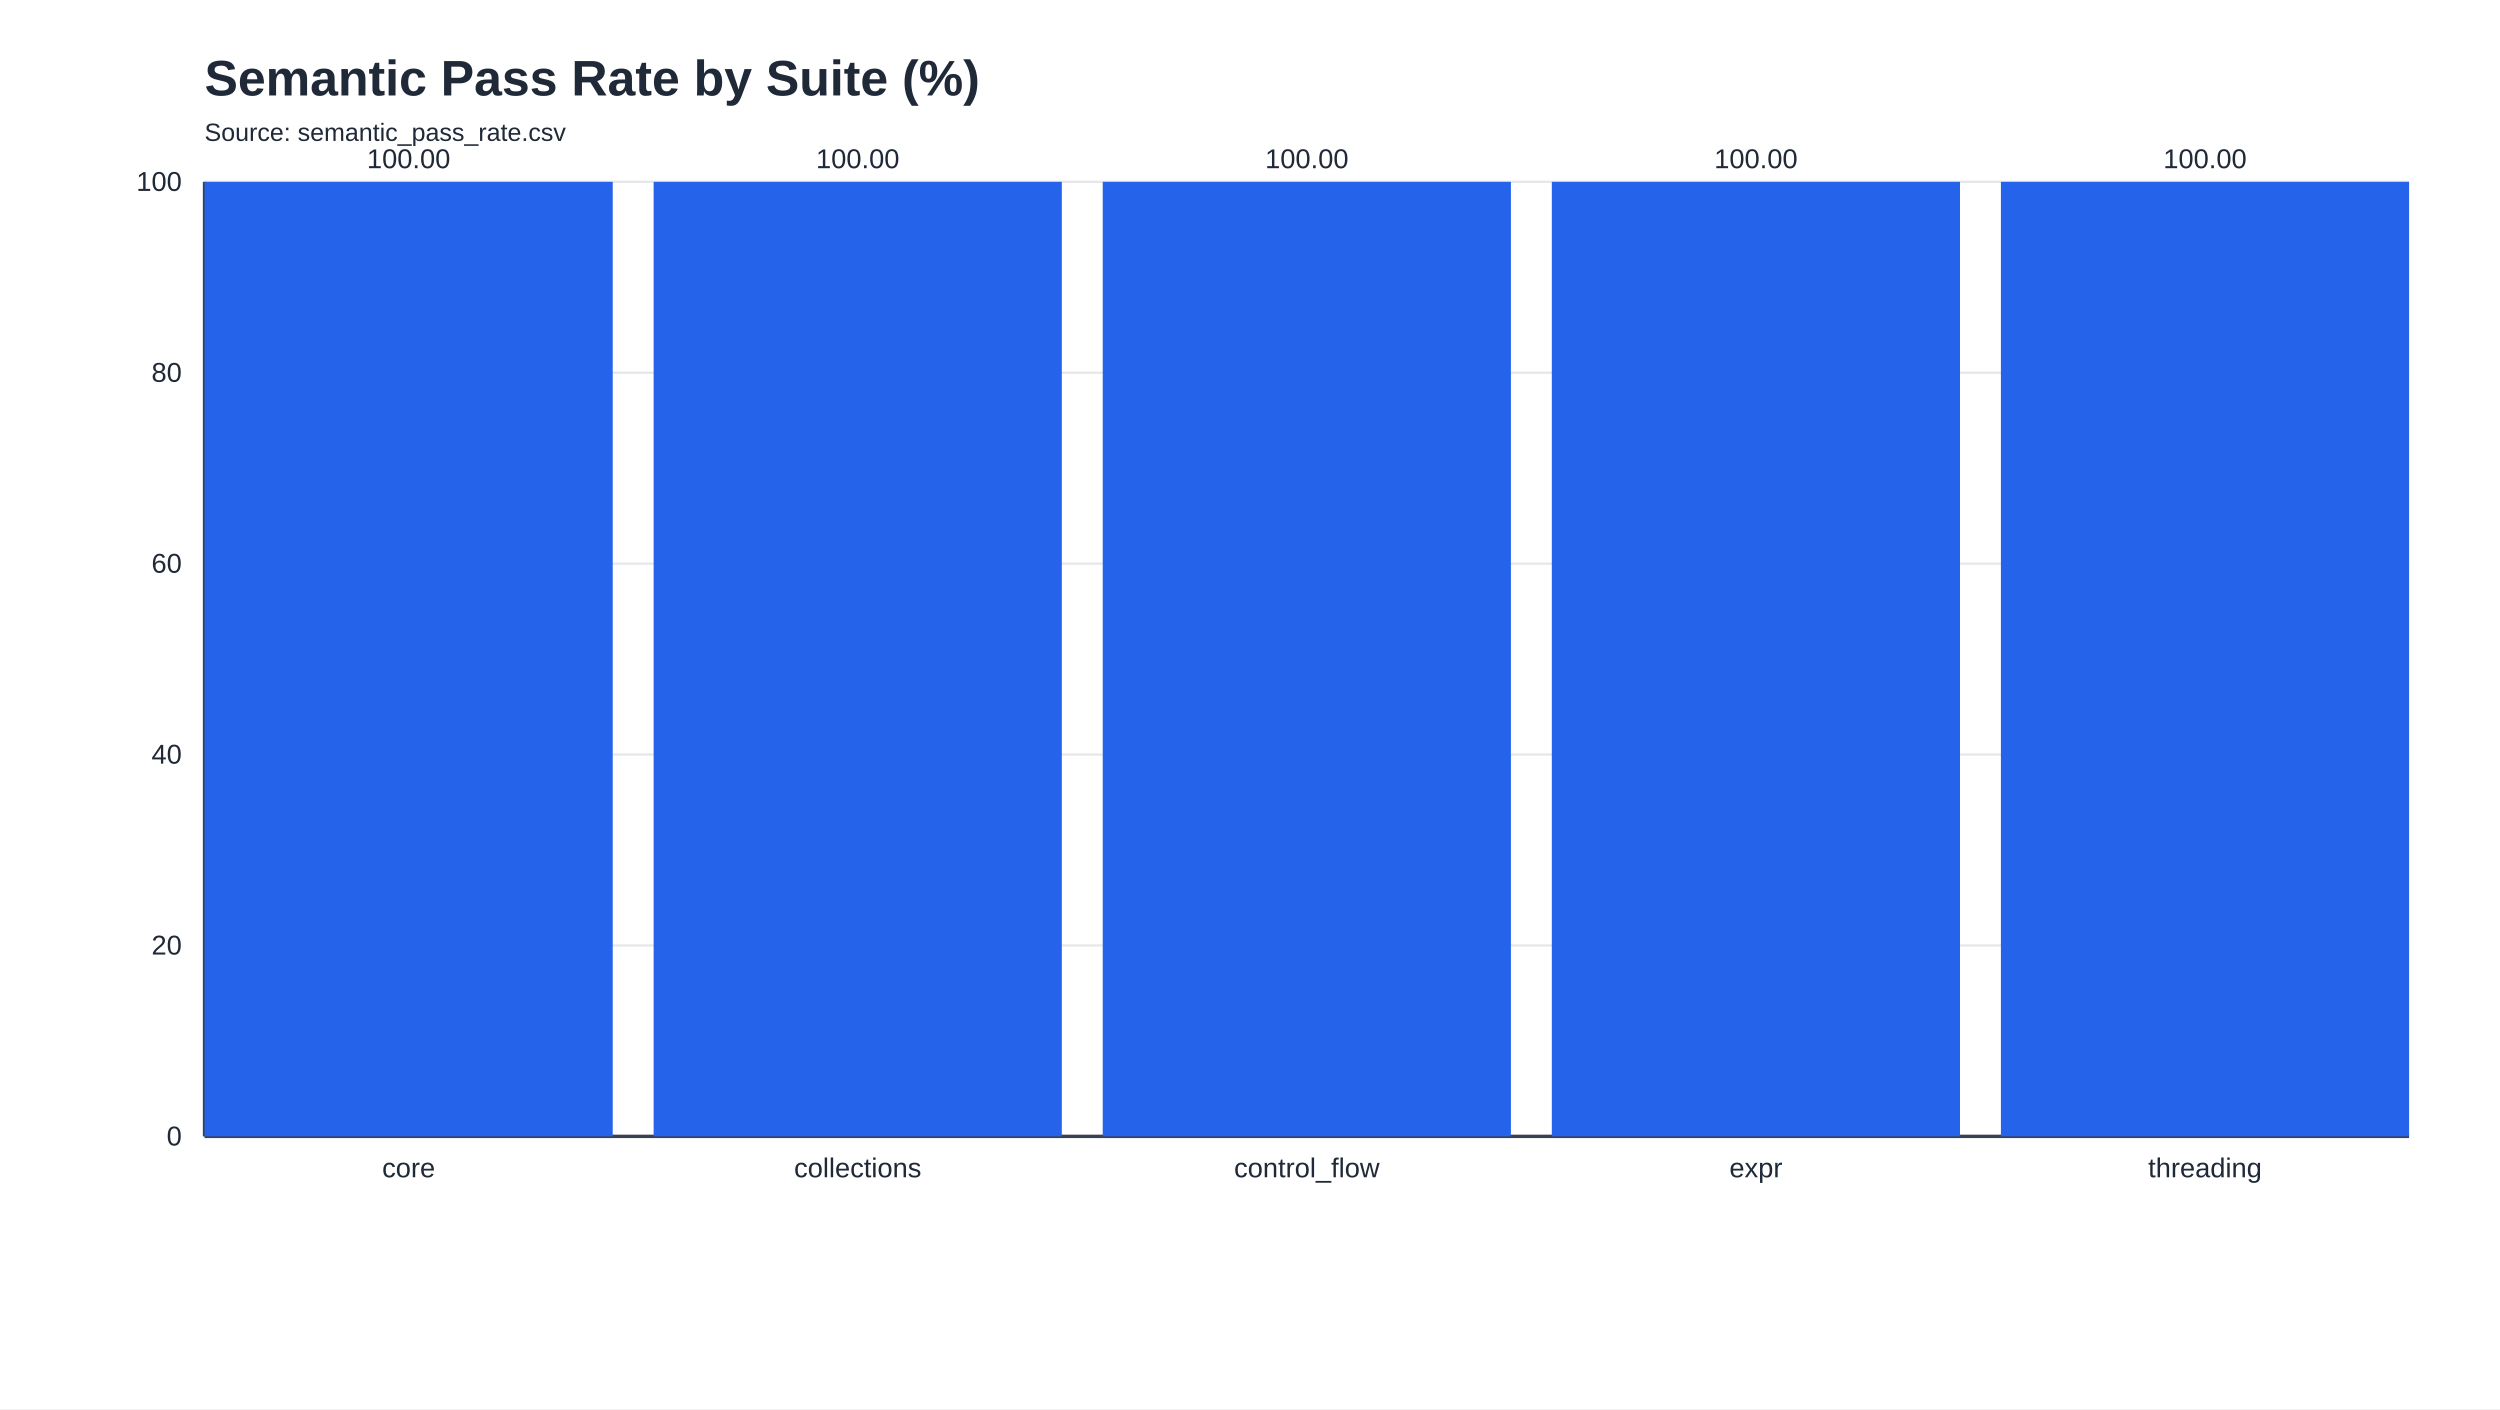
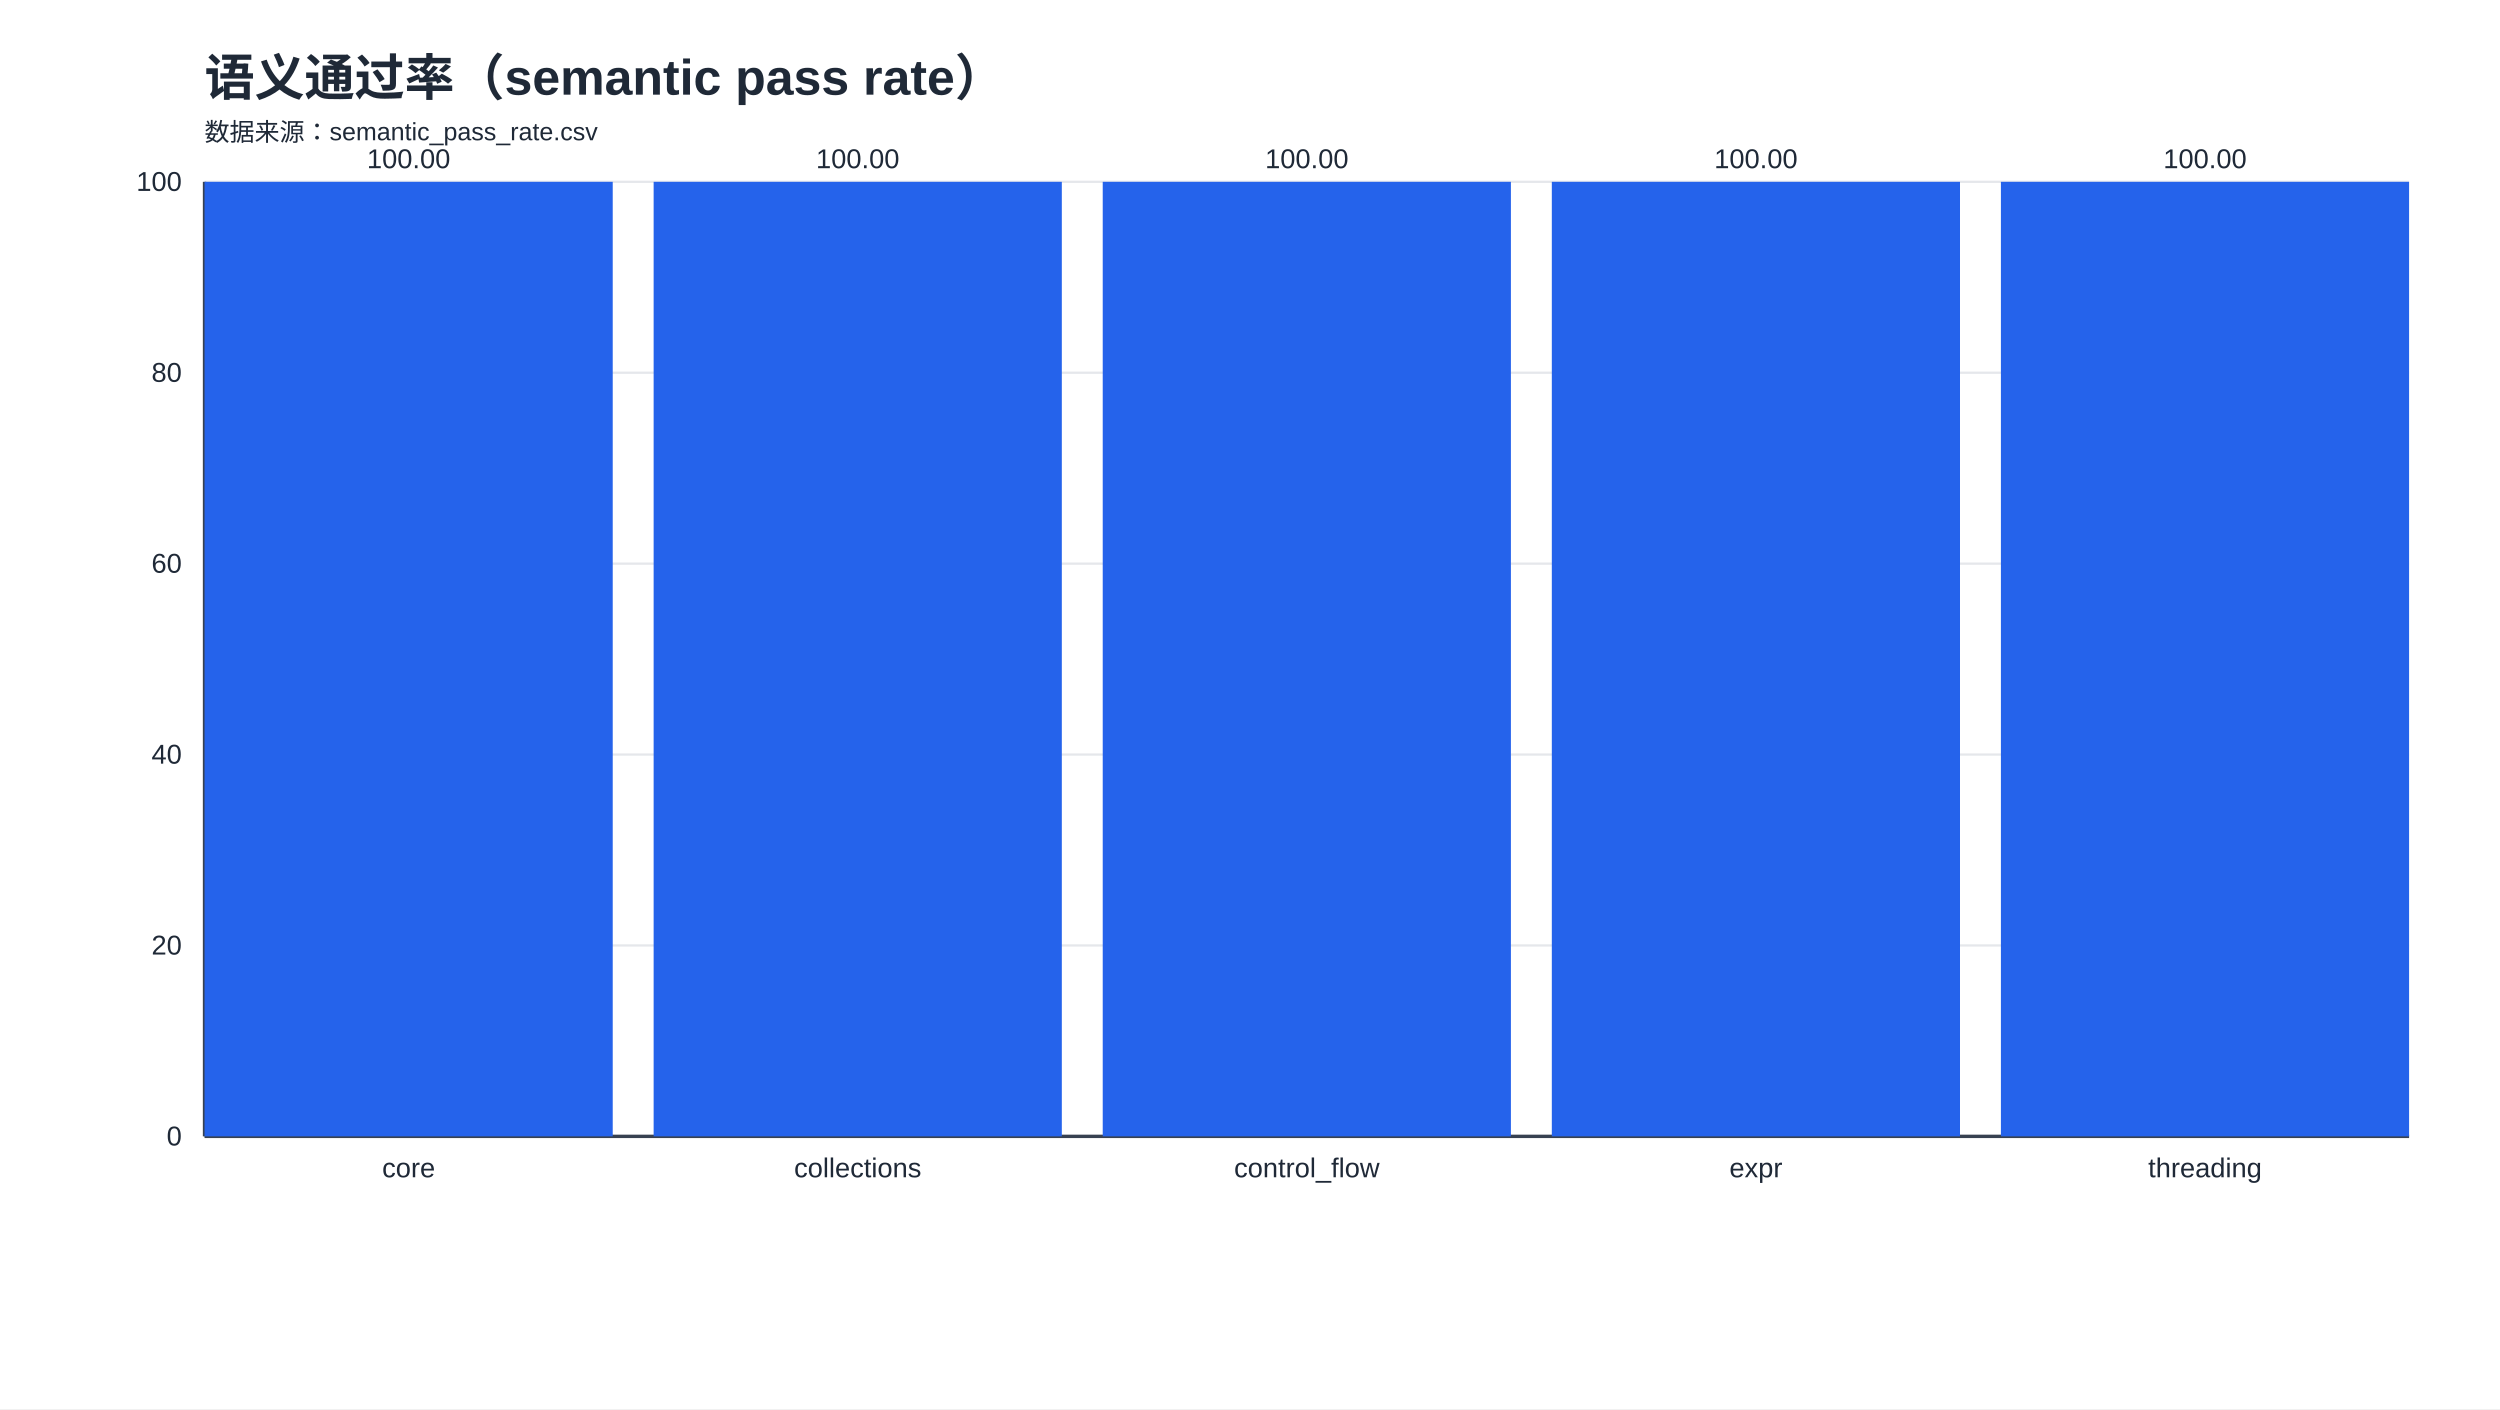
<svg xmlns="http://www.w3.org/2000/svg" width="1100" height="620" viewBox="0 0 1100 620" role="img">
-   <style>text{font-family:Arial,sans-serif;fill:#1f2937;}.title{font-size:22px;font-weight:700;}.axis{font-size:12px;}.small{font-size:11px;}</style>
+   <style>text{font-family:'AR PL UMing TW MBE','AR PL UMing CN','FandolHei','Microsoft YaHei','SimHei',Arial,sans-serif;fill:#1f2937;}.title{font-size:22px;font-weight:700;}.axis{font-size:12px;}.small{font-size:11px;}</style>
  <rect x="0" y="0" width="1100" height="620" fill="#ffffff" />
-   <text class="title" x="90" y="42">Semantic Pass Rate by Suite (%)</text>
-   <text class="small" x="90" y="62">Source: semantic_pass_rate.csv</text>
+   <text class="title" x="90" y="42">语义通过率（semantic pass rate）</text>
+   <text class="small" x="90" y="62">数据来源：semantic_pass_rate.csv</text>
  <line x1="90" y1="500.00" x2="1060" y2="500.00" stroke="#e5e7eb" stroke-width="1" />
  <text class="axis" x="80" y="504.00" text-anchor="end">0</text>
  <line x1="90" y1="416.00" x2="1060" y2="416.00" stroke="#e5e7eb" stroke-width="1" />
  <text class="axis" x="80" y="420.00" text-anchor="end">20</text>
  <line x1="90" y1="332.00" x2="1060" y2="332.00" stroke="#e5e7eb" stroke-width="1" />
  <text class="axis" x="80" y="336.00" text-anchor="end">40</text>
  <line x1="90" y1="248.00" x2="1060" y2="248.00" stroke="#e5e7eb" stroke-width="1" />
  <text class="axis" x="80" y="252.00" text-anchor="end">60</text>
  <line x1="90" y1="164.00" x2="1060" y2="164.00" stroke="#e5e7eb" stroke-width="1" />
  <text class="axis" x="80" y="168.00" text-anchor="end">80</text>
  <line x1="90" y1="80.00" x2="1060" y2="80.00" stroke="#e5e7eb" stroke-width="1" />
  <text class="axis" x="80" y="84.00" text-anchor="end">100</text>
  <line x1="90" y1="80" x2="90" y2="500" stroke="#374151" stroke-width="1.5" />
  <line x1="90" y1="500" x2="1060" y2="500" stroke="#374151" stroke-width="1.5" />
  <rect x="90.00" y="80.00" width="179.60" height="420.00" fill="#2563eb" />
  <text class="axis" x="179.80" y="74.00" text-anchor="middle">100.00</text>
  <text class="axis" x="179.80" y="518.00" text-anchor="middle">core</text>
  <rect x="287.60" y="80.00" width="179.60" height="420.00" fill="#2563eb" />
  <text class="axis" x="377.40" y="74.00" text-anchor="middle">100.00</text>
  <text class="axis" x="377.40" y="518.00" text-anchor="middle">collections</text>
  <rect x="485.20" y="80.00" width="179.60" height="420.00" fill="#2563eb" />
  <text class="axis" x="575.00" y="74.00" text-anchor="middle">100.00</text>
  <text class="axis" x="575.00" y="518.00" text-anchor="middle">control_flow</text>
  <rect x="682.80" y="80.00" width="179.60" height="420.00" fill="#2563eb" />
  <text class="axis" x="772.60" y="74.00" text-anchor="middle">100.00</text>
  <text class="axis" x="772.60" y="518.00" text-anchor="middle">expr</text>
  <rect x="880.40" y="80.00" width="179.60" height="420.00" fill="#2563eb" />
  <text class="axis" x="970.20" y="74.00" text-anchor="middle">100.00</text>
  <text class="axis" x="970.20" y="518.00" text-anchor="middle">threading</text>
</svg>
